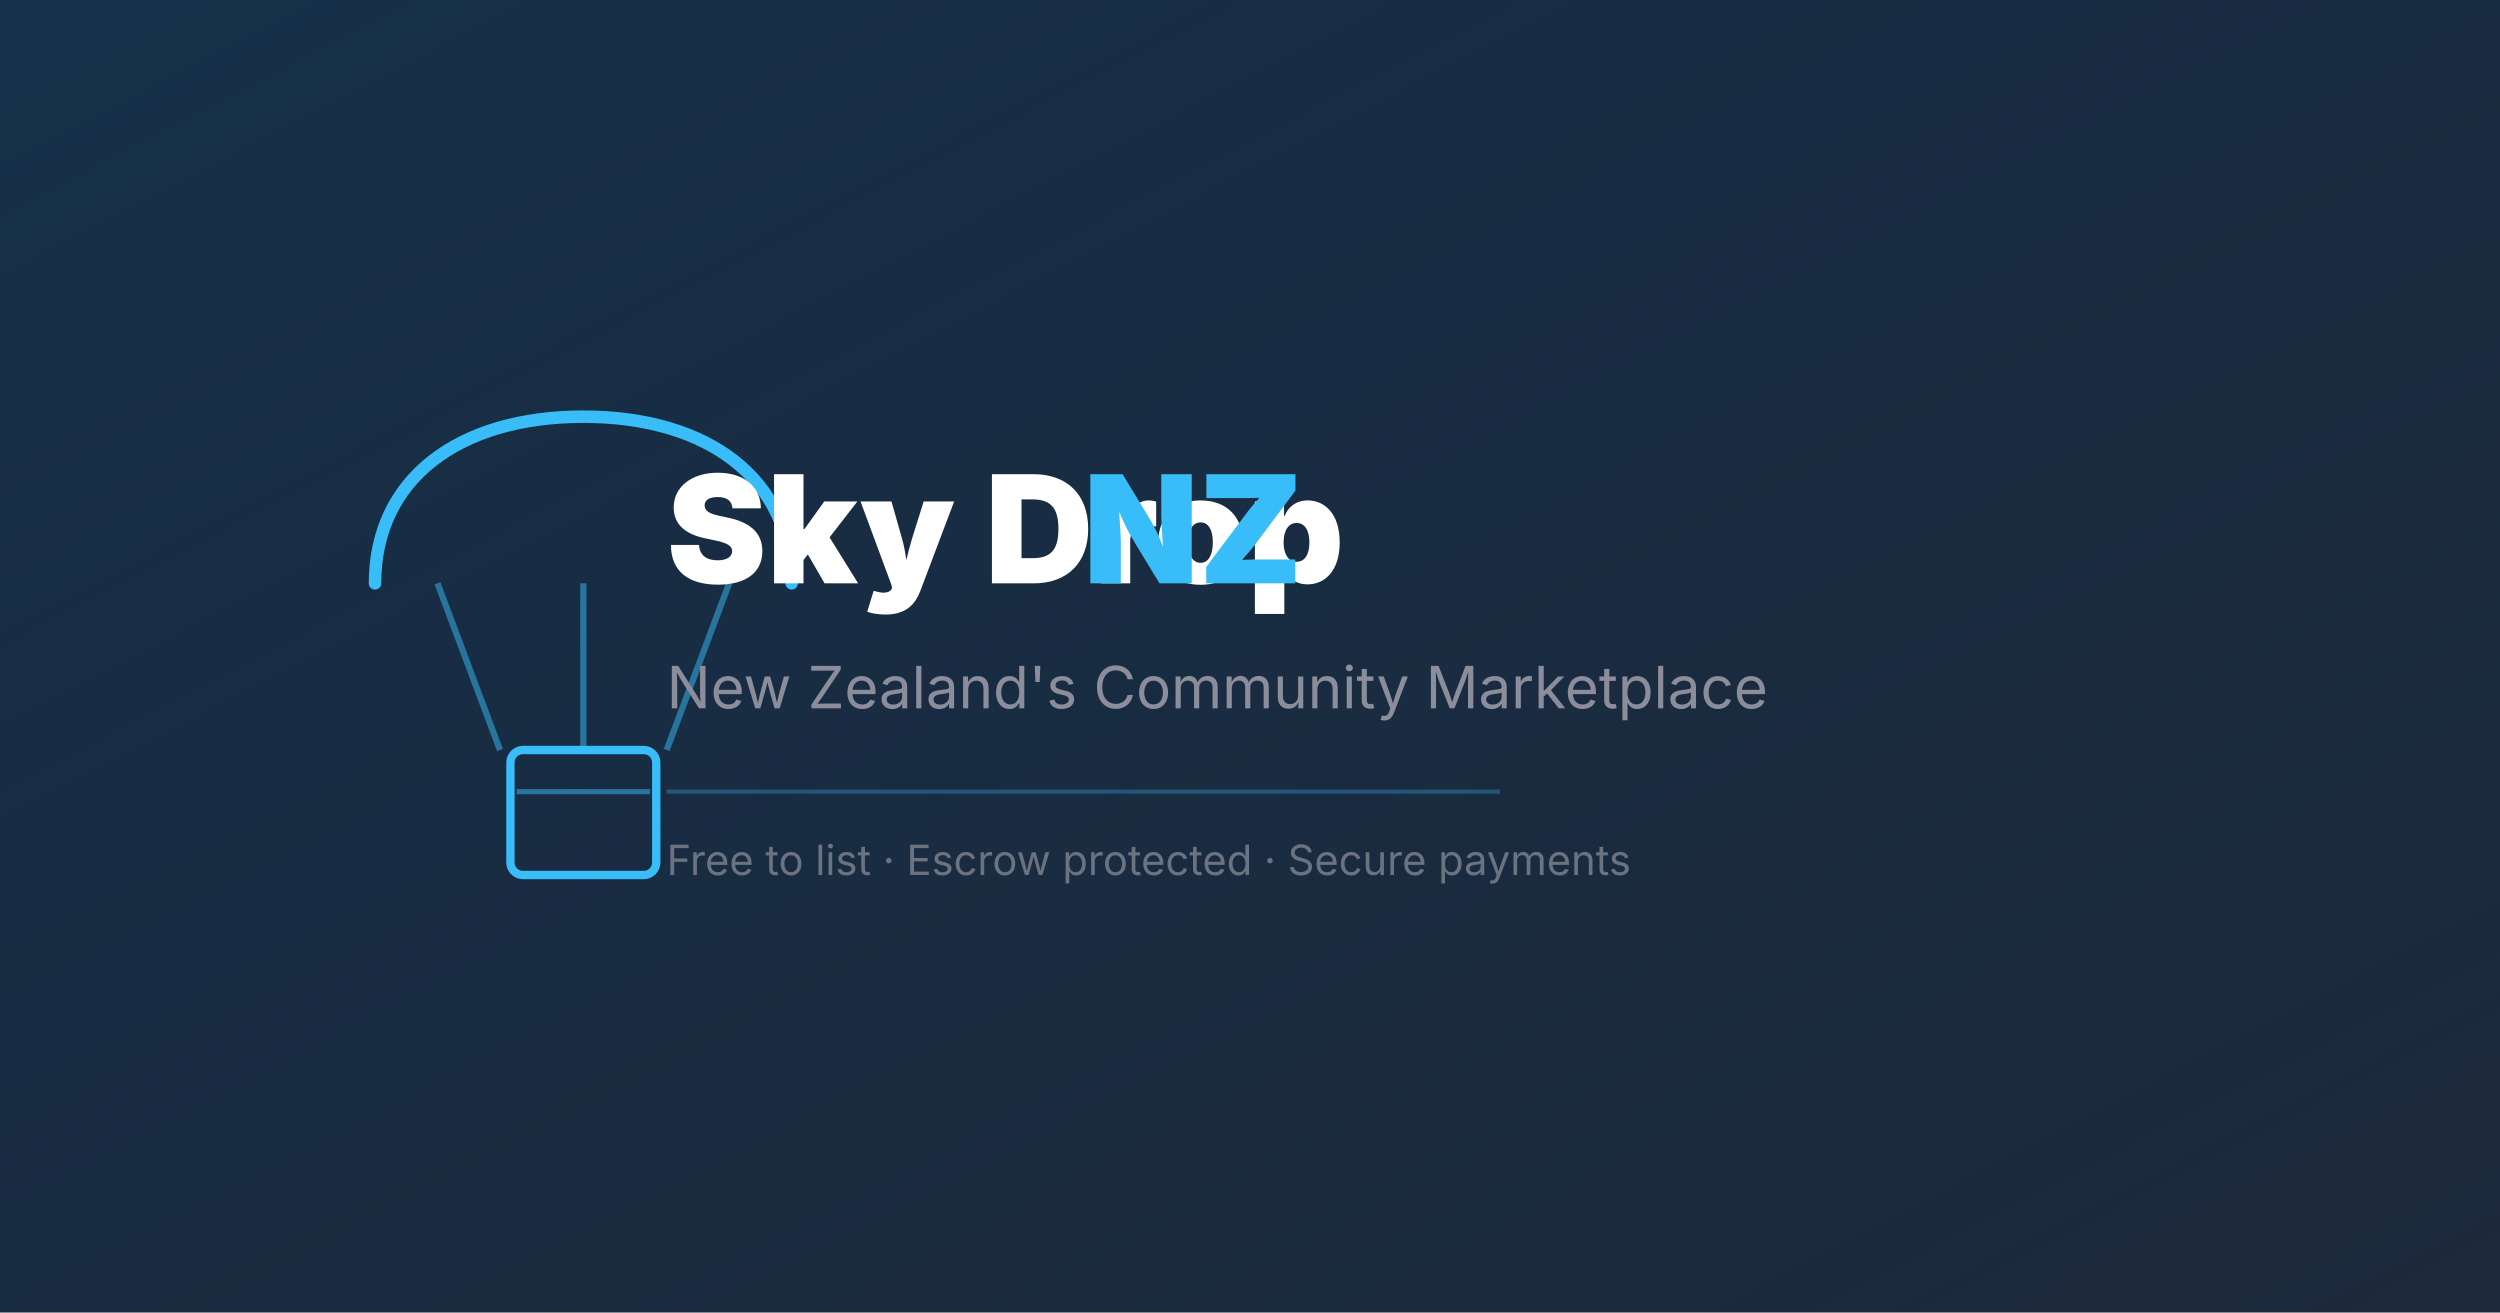
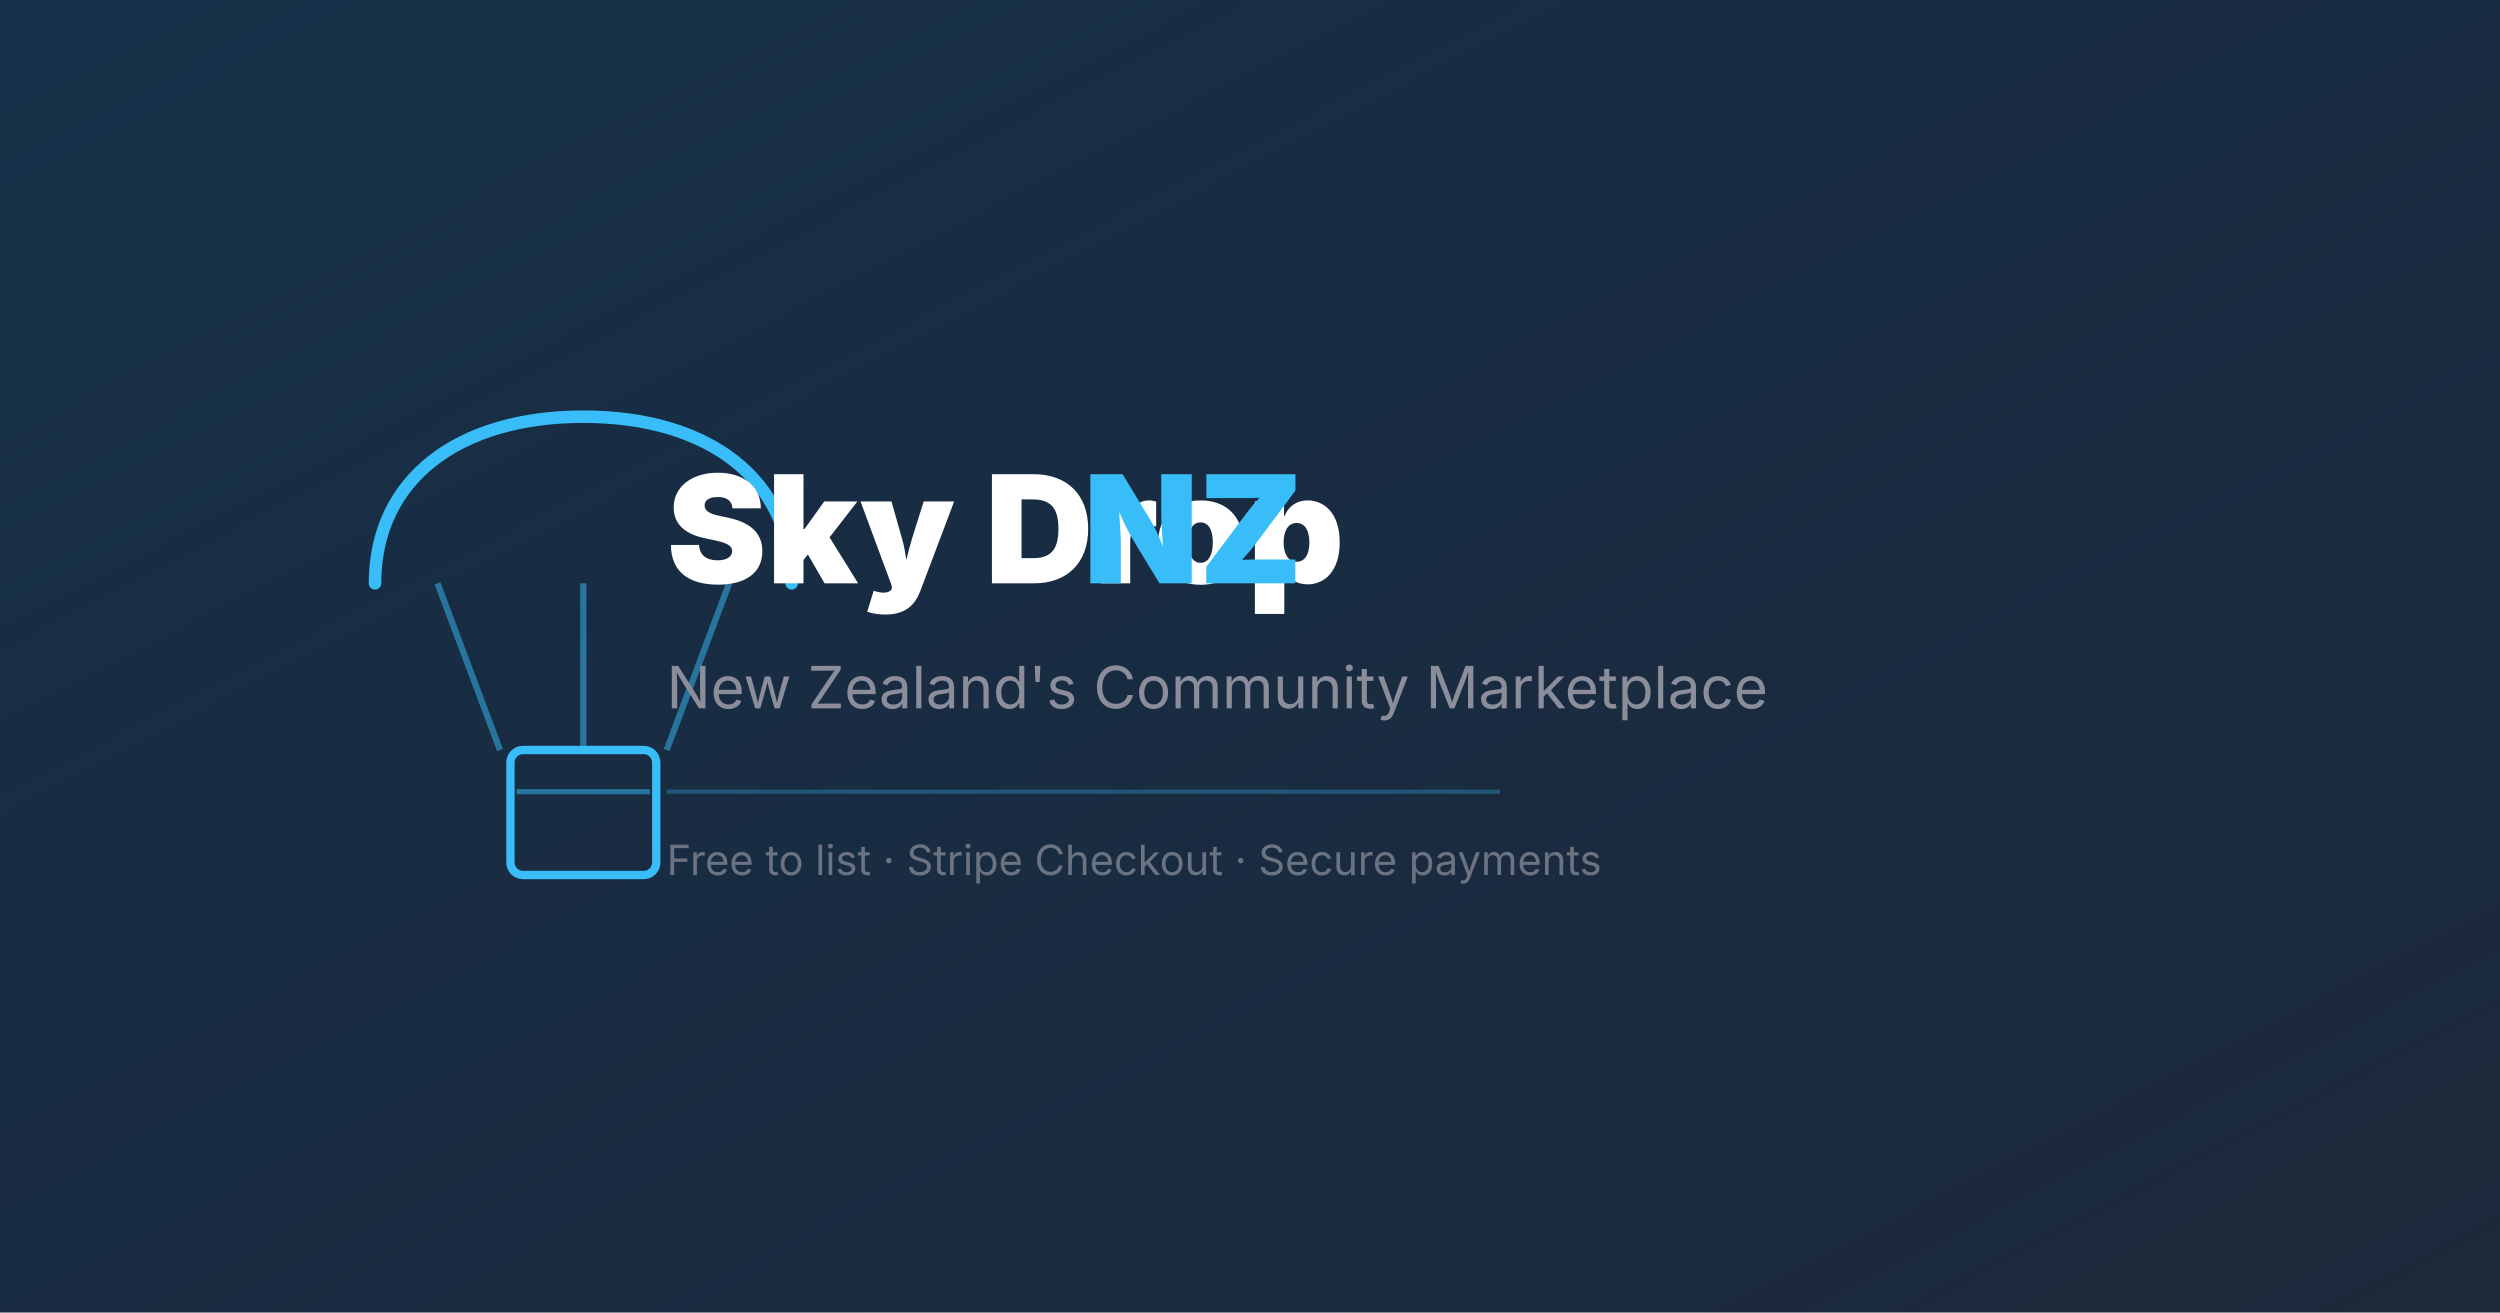
<svg xmlns="http://www.w3.org/2000/svg" width="1200" height="630" viewBox="0 0 1200 630">
  <defs>
    <linearGradient id="bg" x1="0" y1="0" x2="1" y2="1">
      <stop offset="0%" stop-color="#0f172a" />
      <stop offset="100%" stop-color="#1e293b" />
    </linearGradient>
    <linearGradient id="glow" x1="0" y1="0" x2="1" y2="1">
      <stop offset="0%" stop-color="#38bdf8" stop-opacity="0.15" />
      <stop offset="100%" stop-color="#38bdf8" stop-opacity="0" />
    </linearGradient>
  </defs>
  <rect width="1200" height="630" fill="url(#bg)" />
  <rect width="1200" height="630" fill="url(#glow)" />
  <g transform="translate(180, 200)">
    <path d="M0 80 C0 30, 40 0, 100 0 C160 0, 200 30, 200 80" fill="none" stroke="#38bdf8" stroke-width="6" stroke-linecap="round" />
    <line x1="30" y1="80" x2="60" y2="160" stroke="#38bdf8" stroke-width="3" stroke-opacity="0.5" />
    <line x1="170" y1="80" x2="140" y2="160" stroke="#38bdf8" stroke-width="3" stroke-opacity="0.5" />
    <line x1="100" y1="80" x2="100" y2="160" stroke="#38bdf8" stroke-width="3" stroke-opacity="0.5" />
    <rect x="65" y="160" width="70" height="60" rx="6" fill="none" stroke="#38bdf8" stroke-width="4" />
    <line x1="68" y1="180" x2="132" y2="180" stroke="#38bdf8" stroke-width="2.5" stroke-opacity="0.5" />
  </g>
  <text x="320" y="280" font-family="system-ui, -apple-system, sans-serif" font-size="72" font-weight="900" fill="#ffffff">Sky Drop</text>
  <text x="520" y="280" font-family="system-ui, -apple-system, sans-serif" font-size="72" font-weight="900" fill="#38bdf8">NZ</text>
  <text x="320" y="340" font-family="system-ui, -apple-system, sans-serif" font-size="28" fill="#8b8d9a">New Zealand's Community Marketplace</text>
  <line x1="320" y1="380" x2="720" y2="380" stroke="#38bdf8" stroke-width="2" stroke-opacity="0.3" />
-   <text x="320" y="420" font-family="system-ui, -apple-system, sans-serif" font-size="20" fill="#6b7280">Free to list · Escrow protected · Secure payments</text>
+   <text x="320" y="420" font-family="system-ui, -apple-system, sans-serif" font-size="20" fill="#6b7280">Free to list · Stripe Checkout · Secure payments</text>
</svg>
